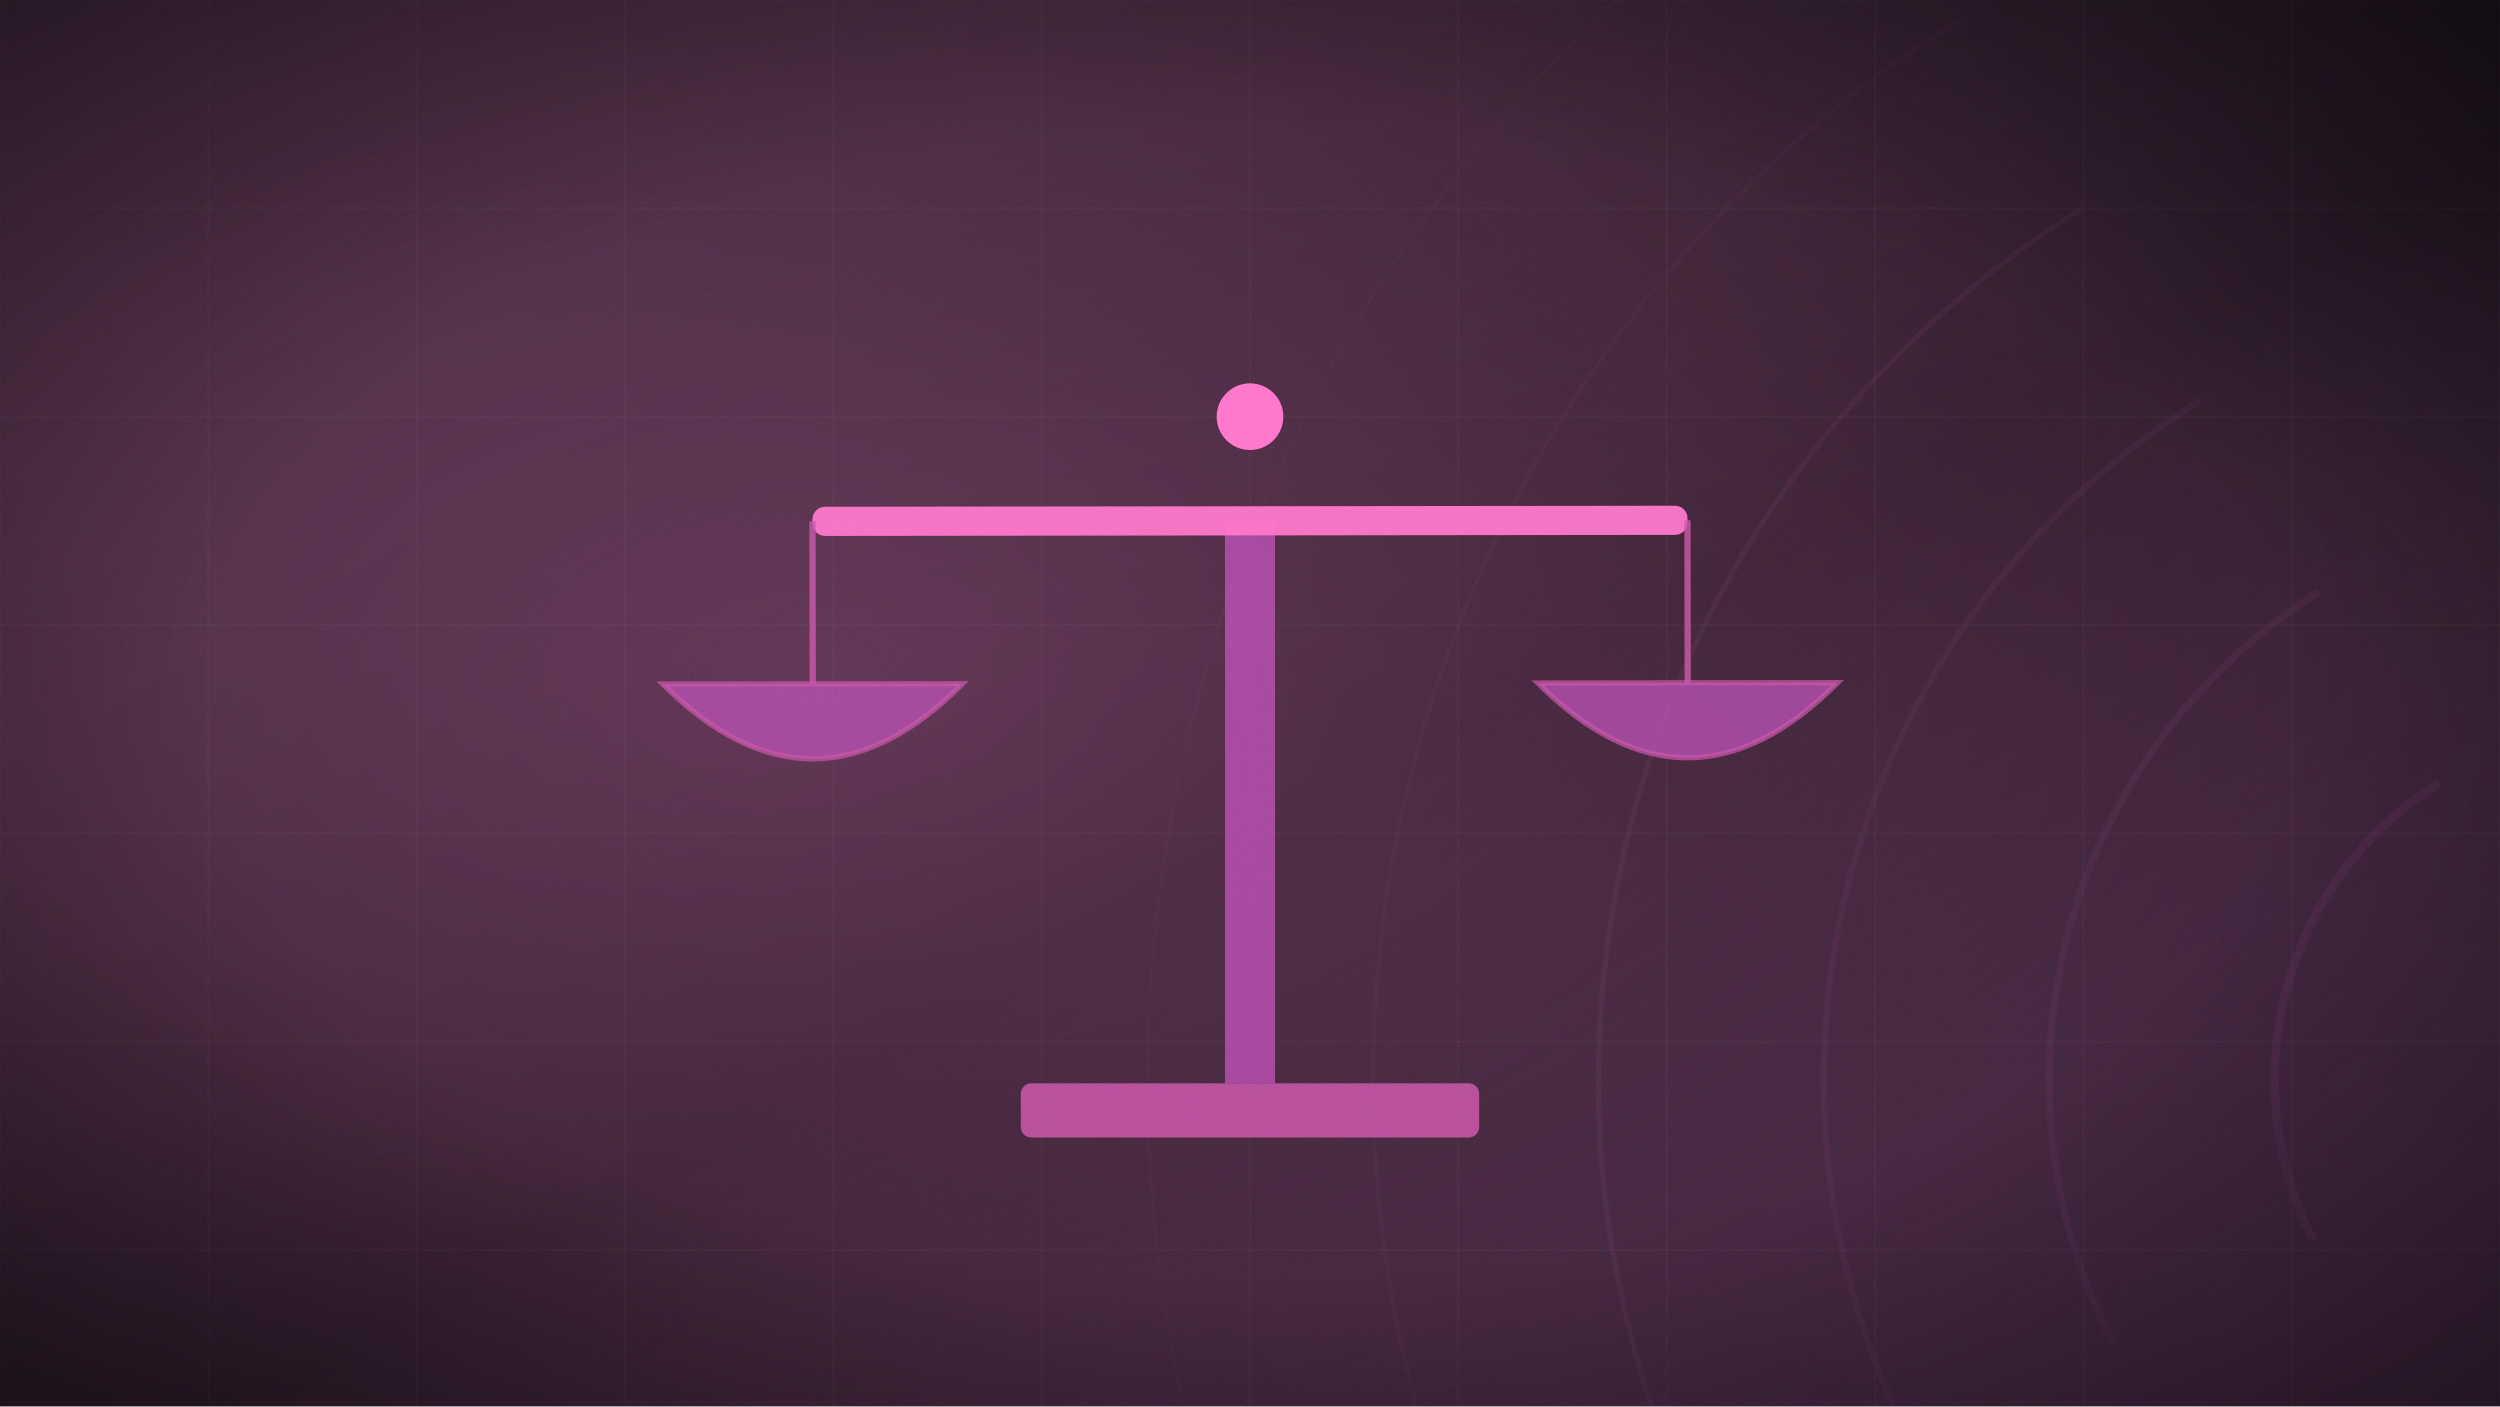
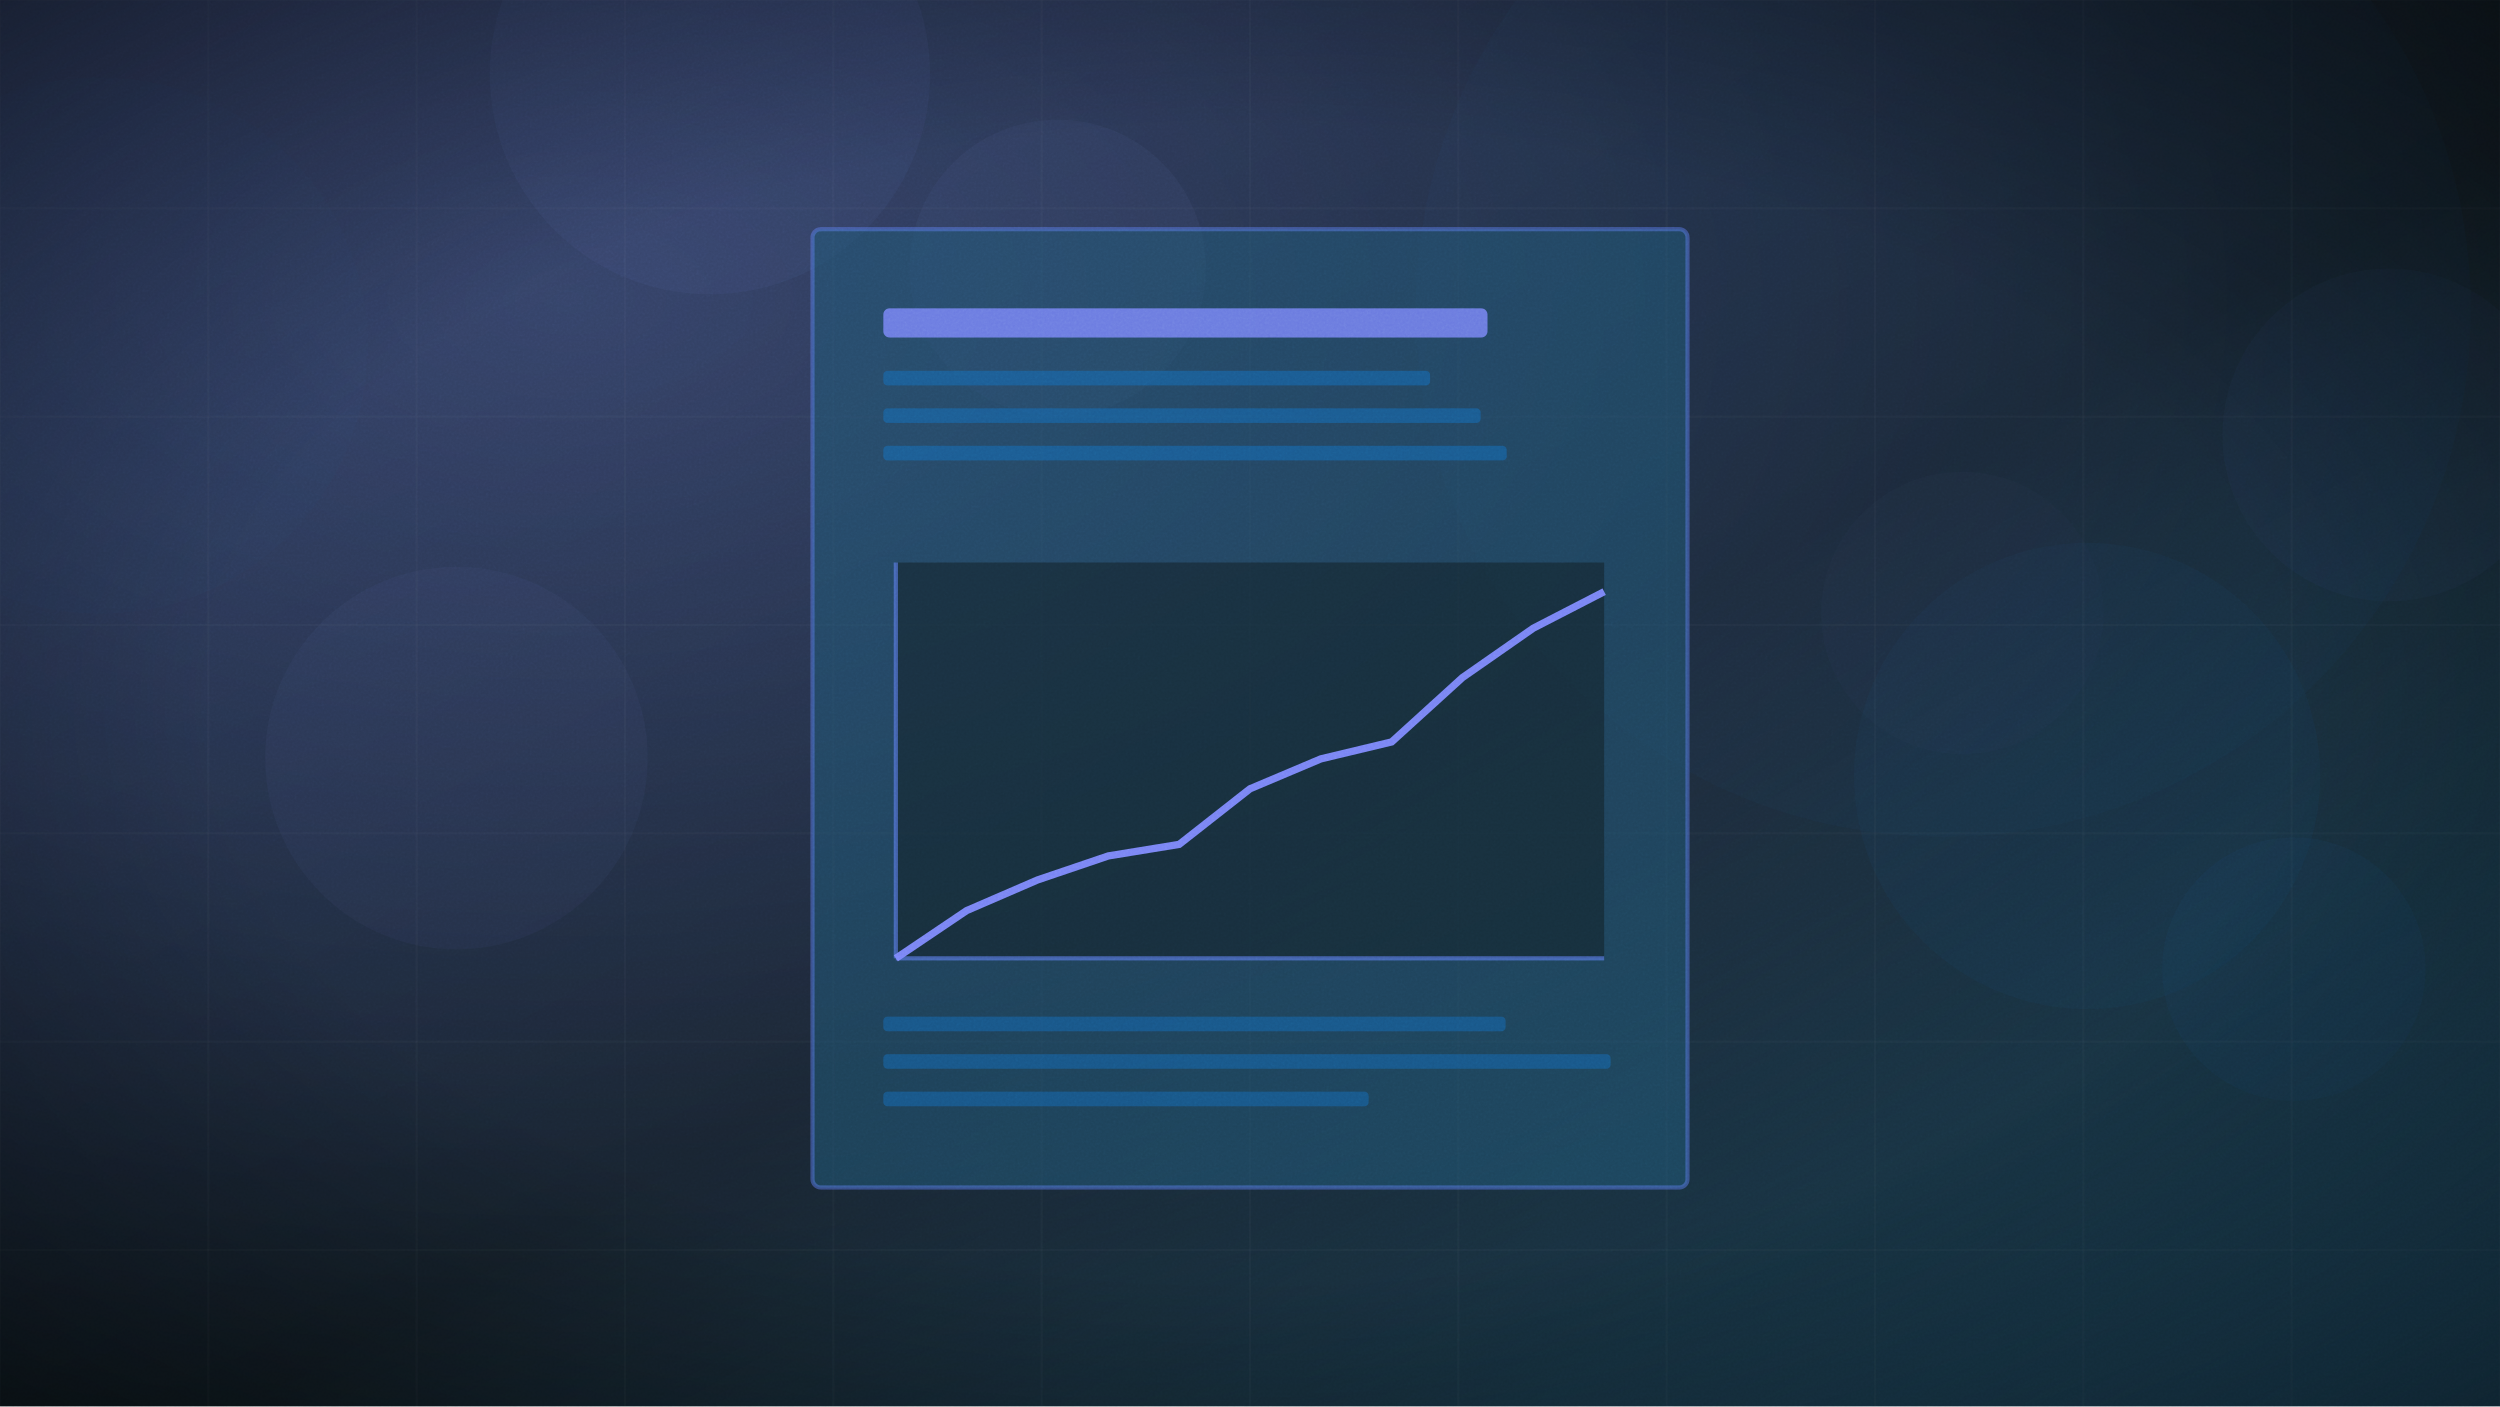
- <svg xmlns="http://www.w3.org/2000/svg" viewBox="0 0 1200 675" width="1200" height="675" role="img" aria-label="A tilted set of balance scales — original cover illustration">
+ <svg xmlns="http://www.w3.org/2000/svg" viewBox="0 0 1200 675" width="1200" height="675" role="img" aria-label="A research paper with a rising plotted curve — original cover illustration">
  <defs>
    <linearGradient id="bg" x1="0" y1="0" x2="1" y2="1">
-       <stop offset="0" stop-color="#452c40" />
-       <stop offset="0.55" stop-color="#1e151e" />
-       <stop offset="1" stop-color="#512e51" />
+       <stop offset="0" stop-color="#1e2d4d" />
+       <stop offset="0.55" stop-color="#101c21" />
+       <stop offset="1" stop-color="#225776" />
    </linearGradient>
    <radialGradient id="core" cx="0.4" cy="0.35" r="0.75">
-       <stop offset="0" stop-color="#fe75ca" stop-opacity="0.95" />
-       <stop offset="0.5" stop-color="#ca56a9" stop-opacity="0.55" />
-       <stop offset="1" stop-color="#bb50b4" stop-opacity="0" />
+       <stop offset="0" stop-color="#7f8afd" stop-opacity="0.95" />
+       <stop offset="0.5" stop-color="#5f80f0" stop-opacity="0.55" />
+       <stop offset="1" stop-color="#156db8" stop-opacity="0" />
    </radialGradient>
-     <radialGradient id="halo" cx="0.33" cy="0.48" r="0.85">
-       <stop offset="0" stop-color="#fe75ca" stop-opacity="0.4" />
-       <stop offset="1" stop-color="#fe75ca" stop-opacity="0" />
+     <radialGradient id="halo" cx="0.23" cy="0.21" r="0.85">
+       <stop offset="0" stop-color="#7f8afd" stop-opacity="0.4" />
+       <stop offset="1" stop-color="#7f8afd" stop-opacity="0" />
    </radialGradient>
    <radialGradient id="vig" cx="0.5" cy="0.5" r="0.75">
      <stop offset="0.55" stop-color="#000000" stop-opacity="0" />
      <stop offset="1" stop-color="#000000" stop-opacity="0.55" />
    </radialGradient>
    <filter id="grain" x="0" y="0" width="100%" height="100%">
      <feTurbulence type="fractalNoise" baseFrequency="0.85" numOctaves="3" stitchTiles="stitch" result="t" />
      <feColorMatrix type="saturate" values="0" in="t" result="g" />
    </filter>
    <clipPath id="frame">
      <rect x="0" y="0" width="1200" height="675" />
    </clipPath>
  </defs>
  <rect width="1200" height="675" fill="url(#bg)" />
  <g clip-path="url(#frame)" opacity="0.42">
-     <path d="M 533.97 893.47 A 817.25 817.25 0 0 1 826.48 -174.53" fill="none" stroke="#bb50b4" stroke-opacity="0.06" stroke-width="1" />
-     <path d="M 630.08 843.81 A 709.07 709.07 0 0 1 883.86 -82.82" fill="none" stroke="#bb50b4" stroke-opacity="0.1" stroke-width="1.5" />
-     <path d="M 726.18 794.14 A 600.89 600.89 0 0 1 941.25 8.88" fill="none" stroke="#bb50b4" stroke-opacity="0.15" stroke-width="2" />
-     <path d="M 822.28 744.47 A 492.71 492.71 0 0 1 998.63 100.58" fill="none" stroke="#fe75ca" stroke-opacity="0.19" stroke-width="2.5" />
-     <path d="M 918.39 694.81 A 384.54 384.54 0 0 1 1056.02 192.29" fill="none" stroke="#bb50b4" stroke-opacity="0.23" stroke-width="3" />
-     <path d="M 1014.49 645.14 A 276.36 276.36 0 0 1 1113.4 283.99" fill="none" stroke="#bb50b4" stroke-opacity="0.27" stroke-width="3.5" />
-     <path d="M 1110.59 595.47 A 168.18 168.18 0 0 1 1170.79 375.7" fill="none" stroke="#bb50b4" stroke-opacity="0.32" stroke-width="4" />
-     <circle cx="1260" cy="518.26" r="14" fill="#fe75ca" fill-opacity="0.9" />
+     <circle cx="507.65" cy="128.59" r="71.11" fill="#7f8afd" fill-opacity="0.16" />
+     <circle cx="1101.06" cy="465.17" r="63.22" fill="#156db8" fill-opacity="0.21" />
+     <circle cx="932.81" cy="148.5" r="253.17" fill="#156db8" fill-opacity="0.13" />
+     <circle cx="340.76" cy="35.6" r="105.65" fill="#5f80f0" fill-opacity="0.2" />
+     <circle cx="219.08" cy="363.88" r="91.79" fill="#7f8afd" fill-opacity="0.14" />
+     <circle cx="1001.81" cy="372.45" r="111.88" fill="#156db8" fill-opacity="0.18" />
+     <circle cx="1146.62" cy="208.81" r="79.83" fill="#5f80f0" fill-opacity="0.12" />
+     <circle cx="47.72" cy="165.88" r="128.74" fill="#156db8" fill-opacity="0.08" />
+     <circle cx="941.88" cy="294.25" r="67.75" fill="#7f8afd" fill-opacity="0.06" />
  </g>
  <rect width="1200" height="675" fill="url(#halo)" style="mix-blend-mode:screen" />
  <g clip-path="url(#frame)">
    <line x1="0" y1="0" x2="0" y2="675" stroke="#ffffff" stroke-opacity="0.035" stroke-width="1" />
    <line x1="100" y1="0" x2="100" y2="675" stroke="#ffffff" stroke-opacity="0.035" stroke-width="1" />
    <line x1="200" y1="0" x2="200" y2="675" stroke="#ffffff" stroke-opacity="0.035" stroke-width="1" />
    <line x1="300" y1="0" x2="300" y2="675" stroke="#ffffff" stroke-opacity="0.035" stroke-width="1" />
    <line x1="400" y1="0" x2="400" y2="675" stroke="#ffffff" stroke-opacity="0.035" stroke-width="1" />
    <line x1="500" y1="0" x2="500" y2="675" stroke="#ffffff" stroke-opacity="0.035" stroke-width="1" />
    <line x1="600" y1="0" x2="600" y2="675" stroke="#ffffff" stroke-opacity="0.035" stroke-width="1" />
    <line x1="700" y1="0" x2="700" y2="675" stroke="#ffffff" stroke-opacity="0.035" stroke-width="1" />
    <line x1="800" y1="0" x2="800" y2="675" stroke="#ffffff" stroke-opacity="0.035" stroke-width="1" />
    <line x1="900" y1="0" x2="900" y2="675" stroke="#ffffff" stroke-opacity="0.035" stroke-width="1" />
    <line x1="1000" y1="0" x2="1000" y2="675" stroke="#ffffff" stroke-opacity="0.035" stroke-width="1" />
    <line x1="1100" y1="0" x2="1100" y2="675" stroke="#ffffff" stroke-opacity="0.035" stroke-width="1" />
    <line x1="1200" y1="0" x2="1200" y2="675" stroke="#ffffff" stroke-opacity="0.035" stroke-width="1" />
    <line x1="0" y1="0" x2="1200" y2="0" stroke="#ffffff" stroke-opacity="0.035" stroke-width="1" />
    <line x1="0" y1="100" x2="1200" y2="100" stroke="#ffffff" stroke-opacity="0.035" stroke-width="1" />
    <line x1="0" y1="200" x2="1200" y2="200" stroke="#ffffff" stroke-opacity="0.035" stroke-width="1" />
    <line x1="0" y1="300" x2="1200" y2="300" stroke="#ffffff" stroke-opacity="0.035" stroke-width="1" />
    <line x1="0" y1="400" x2="1200" y2="400" stroke="#ffffff" stroke-opacity="0.035" stroke-width="1" />
    <line x1="0" y1="500" x2="1200" y2="500" stroke="#ffffff" stroke-opacity="0.035" stroke-width="1" />
    <line x1="0" y1="600" x2="1200" y2="600" stroke="#ffffff" stroke-opacity="0.035" stroke-width="1" />
  </g>
-   <rect width="1200" height="675" fill="#1e151e" opacity="0.3" />
+   <rect width="1200" height="675" fill="#101c21" opacity="0.3" />
  <g clip-path="url(#frame)">
-     <rect x="588" y="250" width="24" height="270" fill="#bb50b4" fill-opacity="0.8" />
-     <rect x="490" y="520" width="220" height="26" rx="5" fill="#ca56a9" fill-opacity="0.85" />
-     <circle cx="600" cy="200" r="16" fill="#fe75ca" />
-     <g transform="rotate(-0.07 600 250)">
-       <rect x="390" y="243" width="420" height="14" rx="6" fill="#fe75ca" fill-opacity="0.95" />
-       <line x1="390" y1="250" x2="390" y2="328" stroke="#ca56a9" stroke-opacity="0.8" stroke-width="3" />
-       <path d="M 318 328 Q 390 400 462 328 Z" fill="#bb50b4" fill-opacity="0.75" stroke="#ca56a9" stroke-opacity="0.7" stroke-width="2.5" />
-       <line x1="810" y1="250" x2="810" y2="328" stroke="#ca56a9" stroke-opacity="0.8" stroke-width="3" />
-       <path d="M 738 328 Q 810 400 882 328 Z" fill="#bb50b4" fill-opacity="0.75" stroke="#ca56a9" stroke-opacity="0.7" stroke-width="2.5" />
-     </g>
+     <rect x="390" y="110" width="420" height="460" rx="4" fill="#225776" fill-opacity="0.55" stroke="#5f80f0" stroke-opacity="0.45" stroke-width="2" />
+     <rect x="424" y="148" width="290" height="14" rx="3" fill="#7f8afd" fill-opacity="0.8" />
+     <rect x="424" y="178" width="262.45" height="7" rx="2" fill="#156db8" fill-opacity="0.55" />
+     <rect x="424" y="196" width="286.7" height="7" rx="2" fill="#156db8" fill-opacity="0.55" />
+     <rect x="424" y="214" width="299.22" height="7" rx="2" fill="#156db8" fill-opacity="0.55" />
+     <rect x="430" y="270" width="340" height="190" fill="#101c21" fill-opacity="0.5" />
+     <line x1="430" y1="460" x2="770" y2="460" stroke="#5f80f0" stroke-opacity="0.6" stroke-width="2" />
+     <line x1="430" y1="270" x2="430" y2="460" stroke="#5f80f0" stroke-opacity="0.6" stroke-width="2" />
+     <path d="M 430 460 L 464 437.08 L 498 422.38 L 532 410.84 L 566 405.3 L 600 378.62 L 634 364.26 L 668 356.12 L 702 325.22 L 736 301.52 L 770 284" fill="none" stroke="#7f8afd" stroke-opacity="0.95" stroke-width="3.5" />
+     <rect x="424" y="488" width="298.67" height="7" rx="2" fill="#156db8" fill-opacity="0.5" />
+     <rect x="424" y="506" width="349.09" height="7" rx="2" fill="#156db8" fill-opacity="0.5" />
+     <rect x="424" y="524" width="232.93" height="7" rx="2" fill="#156db8" fill-opacity="0.5" />
  </g>
  <rect width="1200" height="675" fill="url(#vig)" />
  <rect width="1200" height="675" filter="url(#grain)" opacity="0.14" style="mix-blend-mode:overlay" />
</svg>
